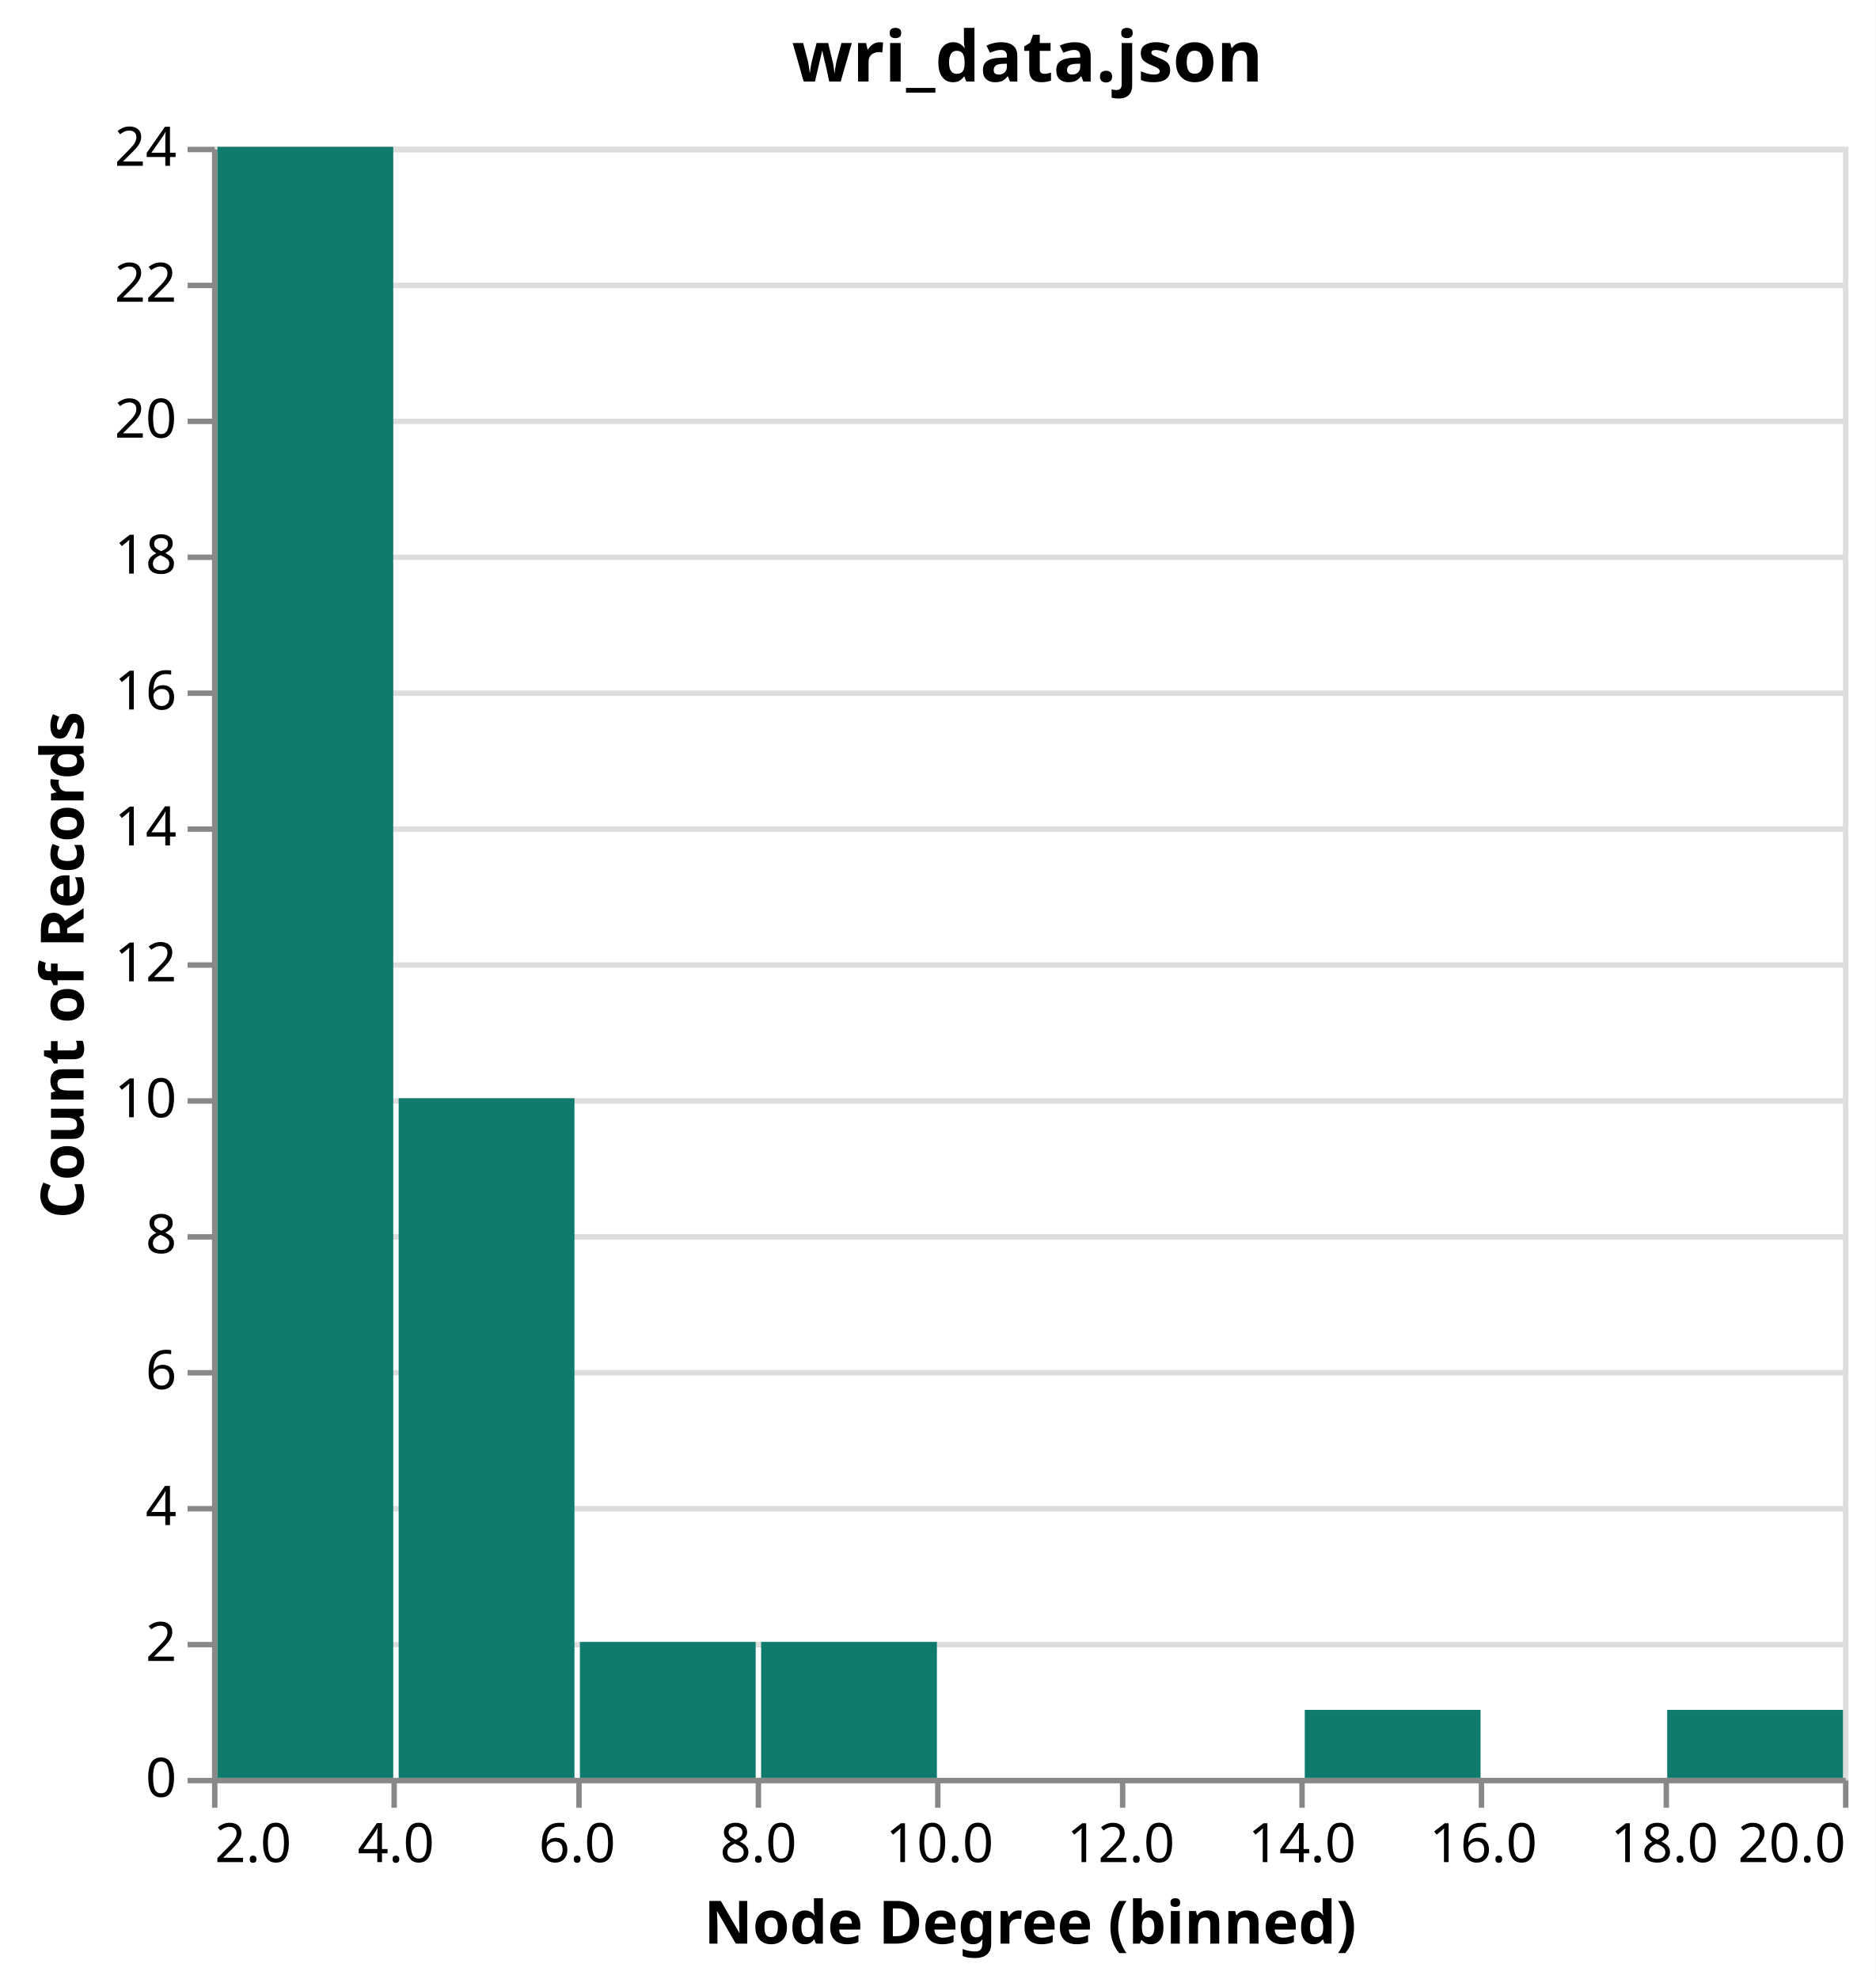
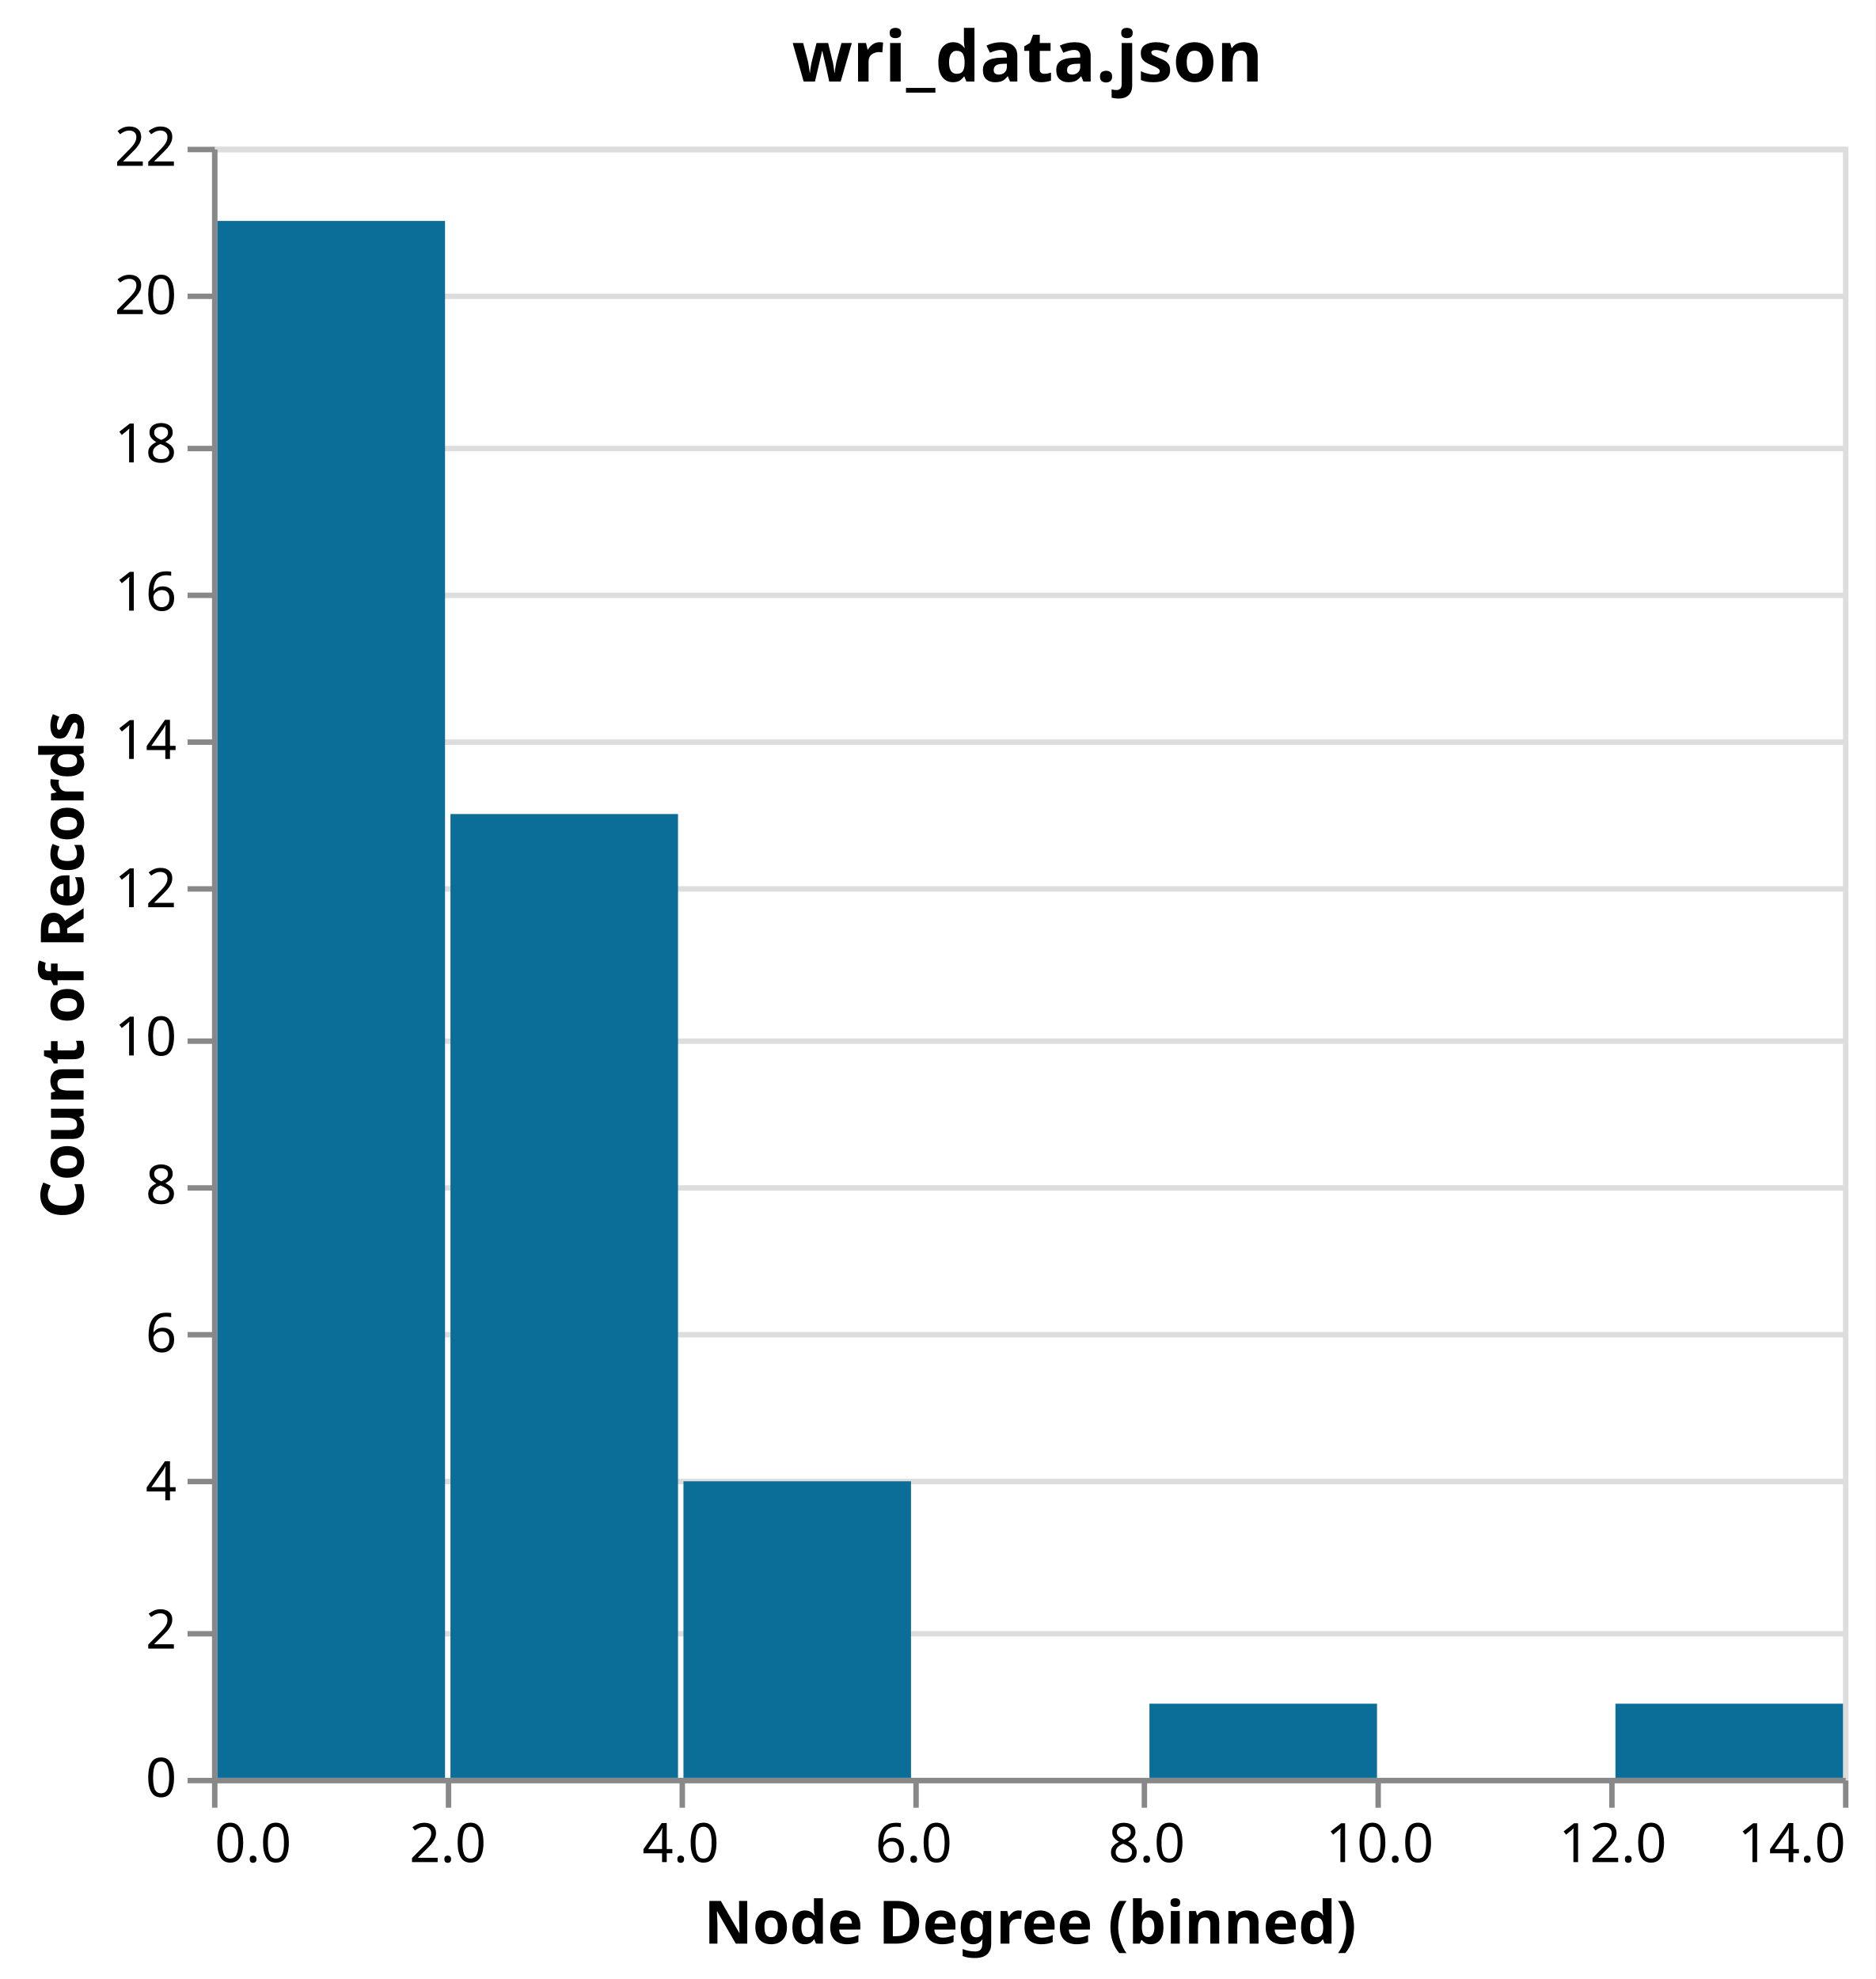
<svg xmlns="http://www.w3.org/2000/svg" version="1.1" class="marks" width="345" height="364" viewBox="0 0 345 364">
  <rect width="345" height="364" fill="white" />
  <g fill="none" stroke-miterlimit="10" transform="translate(39,27)">
    <g class="mark-group role-frame root" role="graphics-object" aria-roledescription="group mark container">
      <g transform="translate(0,0)">
        <path class="background" aria-hidden="true" d="M0.5,0.5h300v300h-300Z" stroke="#ddd" />
        <g>
          <g class="mark-group role-axis" aria-hidden="true">
            <g transform="translate(0.5,0.5)">
              <path class="background" aria-hidden="true" d="M0,0h0v0h0Z" pointer-events="none" />
              <g>
                <g class="mark-rule role-axis-grid" pointer-events="none">
                  <line transform="translate(0,300)" x2="300" y2="0" stroke="#ddd" stroke-width="1" opacity="1" />
-                   <line transform="translate(0,275)" x2="300" y2="0" stroke="#ddd" stroke-width="1" opacity="1" />
-                   <line transform="translate(0,250)" x2="300" y2="0" stroke="#ddd" stroke-width="1" opacity="1" />
-                   <line transform="translate(0,225)" x2="300" y2="0" stroke="#ddd" stroke-width="1" opacity="1" />
-                   <line transform="translate(0,200)" x2="300" y2="0" stroke="#ddd" stroke-width="1" opacity="1" />
-                   <line transform="translate(0,175)" x2="300" y2="0" stroke="#ddd" stroke-width="1" opacity="1" />
-                   <line transform="translate(0,150)" x2="300" y2="0" stroke="#ddd" stroke-width="1" opacity="1" />
-                   <line transform="translate(0,125)" x2="300" y2="0" stroke="#ddd" stroke-width="1" opacity="1" />
-                   <line transform="translate(0,100)" x2="300" y2="0" stroke="#ddd" stroke-width="1" opacity="1" />
-                   <line transform="translate(0,75)" x2="300" y2="0" stroke="#ddd" stroke-width="1" opacity="1" />
-                   <line transform="translate(0,50)" x2="300" y2="0" stroke="#ddd" stroke-width="1" opacity="1" />
-                   <line transform="translate(0,25)" x2="300" y2="0" stroke="#ddd" stroke-width="1" opacity="1" />
+                   <line transform="translate(0,273)" x2="300" y2="0" stroke="#ddd" stroke-width="1" opacity="1" />
+                   <line transform="translate(0,245)" x2="300" y2="0" stroke="#ddd" stroke-width="1" opacity="1" />
+                   <line transform="translate(0,218)" x2="300" y2="0" stroke="#ddd" stroke-width="1" opacity="1" />
+                   <line transform="translate(0,191)" x2="300" y2="0" stroke="#ddd" stroke-width="1" opacity="1" />
+                   <line transform="translate(0,164)" x2="300" y2="0" stroke="#ddd" stroke-width="1" opacity="1" />
+                   <line transform="translate(0,136)" x2="300" y2="0" stroke="#ddd" stroke-width="1" opacity="1" />
+                   <line transform="translate(0,109)" x2="300" y2="0" stroke="#ddd" stroke-width="1" opacity="1" />
+                   <line transform="translate(0,82)" x2="300" y2="0" stroke="#ddd" stroke-width="1" opacity="1" />
+                   <line transform="translate(0,55)" x2="300" y2="0" stroke="#ddd" stroke-width="1" opacity="1" />
+                   <line transform="translate(0,27)" x2="300" y2="0" stroke="#ddd" stroke-width="1" opacity="1" />
                  <line transform="translate(0,0)" x2="300" y2="0" stroke="#ddd" stroke-width="1" opacity="1" />
                </g>
              </g>
              <path class="foreground" aria-hidden="true" d="" pointer-events="none" display="none" />
            </g>
          </g>
-           <g class="mark-group role-axis" role="graphics-symbol" aria-roledescription="axis" aria-label="X-axis titled 'Node Degree (binned)' for a linear scale with values from 2 to 20">
+           <g class="mark-group role-axis" role="graphics-symbol" aria-roledescription="axis" aria-label="X-axis titled 'Node Degree (binned)' for a linear scale with values from 0 to 14">
            <g transform="translate(0.5,300.5)">
              <path class="background" aria-hidden="true" d="M0,0h0v0h0Z" pointer-events="none" />
              <g>
                <g class="mark-rule role-axis-tick" pointer-events="none">
                  <line transform="translate(0,0)" x2="0" y2="5" stroke="#888" stroke-width="1" opacity="1" />
-                   <line transform="translate(33,0)" x2="0" y2="5" stroke="#888" stroke-width="1" opacity="1" />
-                   <line transform="translate(67,0)" x2="0" y2="5" stroke="#888" stroke-width="1" opacity="1" />
-                   <line transform="translate(100,0)" x2="0" y2="5" stroke="#888" stroke-width="1" opacity="1" />
-                   <line transform="translate(133,0)" x2="0" y2="5" stroke="#888" stroke-width="1" opacity="1" />
-                   <line transform="translate(167,0)" x2="0" y2="5" stroke="#888" stroke-width="1" opacity="1" />
-                   <line transform="translate(200,0)" x2="0" y2="5" stroke="#888" stroke-width="1" opacity="1" />
-                   <line transform="translate(233,0)" x2="0" y2="5" stroke="#888" stroke-width="1" opacity="1" />
-                   <line transform="translate(267,0)" x2="0" y2="5" stroke="#888" stroke-width="1" opacity="1" />
+                   <line transform="translate(43,0)" x2="0" y2="5" stroke="#888" stroke-width="1" opacity="1" />
+                   <line transform="translate(86,0)" x2="0" y2="5" stroke="#888" stroke-width="1" opacity="1" />
+                   <line transform="translate(129,0)" x2="0" y2="5" stroke="#888" stroke-width="1" opacity="1" />
+                   <line transform="translate(171,0)" x2="0" y2="5" stroke="#888" stroke-width="1" opacity="1" />
+                   <line transform="translate(214,0)" x2="0" y2="5" stroke="#888" stroke-width="1" opacity="1" />
+                   <line transform="translate(257,0)" x2="0" y2="5" stroke="#888" stroke-width="1" opacity="1" />
                  <line transform="translate(300,0)" x2="0" y2="5" stroke="#888" stroke-width="1" opacity="1" />
                </g>
                <g class="mark-text role-axis-label" pointer-events="none">
-                   <text text-anchor="start" transform="translate(0,15)" font-family="sans-serif" font-size="10px" fill="#000" opacity="1">2.0</text>
-                   <text text-anchor="middle" transform="translate(33.33333,15)" font-family="sans-serif" font-size="10px" fill="#000" opacity="1">4.0</text>
-                   <text text-anchor="middle" transform="translate(66.66667,15)" font-family="sans-serif" font-size="10px" fill="#000" opacity="1">6.0</text>
-                   <text text-anchor="middle" transform="translate(100,15)" font-family="sans-serif" font-size="10px" fill="#000" opacity="1">8.0</text>
-                   <text text-anchor="middle" transform="translate(133.3333,15)" font-family="sans-serif" font-size="10px" fill="#000" opacity="1">10.0</text>
-                   <text text-anchor="middle" transform="translate(166.6667,15)" font-family="sans-serif" font-size="10px" fill="#000" opacity="1">12.0</text>
-                   <text text-anchor="middle" transform="translate(200,15)" font-family="sans-serif" font-size="10px" fill="#000" opacity="1">14.0</text>
-                   <text text-anchor="middle" transform="translate(233.3333,15)" font-family="sans-serif" font-size="10px" fill="#000" opacity="1">16.0</text>
-                   <text text-anchor="middle" transform="translate(266.6667,15)" font-family="sans-serif" font-size="10px" fill="#000" opacity="1">18.0</text>
-                   <text text-anchor="end" transform="translate(300,15)" font-family="sans-serif" font-size="10px" fill="#000" opacity="1">20.0</text>
+                   <text text-anchor="start" transform="translate(0,15)" font-family="sans-serif" font-size="10px" fill="#000" opacity="1">0.0</text>
+                   <text text-anchor="middle" transform="translate(42.85714,15)" font-family="sans-serif" font-size="10px" fill="#000" opacity="1">2.0</text>
+                   <text text-anchor="middle" transform="translate(85.71429,15)" font-family="sans-serif" font-size="10px" fill="#000" opacity="1">4.0</text>
+                   <text text-anchor="middle" transform="translate(128.5714,15)" font-family="sans-serif" font-size="10px" fill="#000" opacity="1">6.0</text>
+                   <text text-anchor="middle" transform="translate(171.4286,15)" font-family="sans-serif" font-size="10px" fill="#000" opacity="1">8.0</text>
+                   <text text-anchor="middle" transform="translate(214.2857,15)" font-family="sans-serif" font-size="10px" fill="#000" opacity="1">10.0</text>
+                   <text text-anchor="middle" transform="translate(257.1429,15)" font-family="sans-serif" font-size="10px" fill="#000" opacity="1">12.0</text>
+                   <text text-anchor="end" transform="translate(300,15)" font-family="sans-serif" font-size="10px" fill="#000" opacity="1">14.0</text>
                </g>
                <g class="mark-rule role-axis-domain" pointer-events="none">
                  <line transform="translate(0,0)" x2="300" y2="0" stroke="#888" stroke-width="1" opacity="1" />
                </g>
                <g class="mark-text role-axis-title" pointer-events="none">
                  <text text-anchor="middle" transform="translate(150,30)" font-family="sans-serif" font-size="11px" font-weight="bold" fill="#000" opacity="1">Node Degree (binned)</text>
                </g>
              </g>
              <path class="foreground" aria-hidden="true" d="" pointer-events="none" display="none" />
            </g>
          </g>
-           <g class="mark-group role-axis" role="graphics-symbol" aria-roledescription="axis" aria-label="Y-axis titled 'Count of Records' for a linear scale with values from 0 to 24">
+           <g class="mark-group role-axis" role="graphics-symbol" aria-roledescription="axis" aria-label="Y-axis titled 'Count of Records' for a linear scale with values from 0 to 22">
            <g transform="translate(0.5,0.5)">
              <path class="background" aria-hidden="true" d="M0,0h0v0h0Z" pointer-events="none" />
              <g>
                <g class="mark-rule role-axis-tick" pointer-events="none">
                  <line transform="translate(0,300)" x2="-5" y2="0" stroke="#888" stroke-width="1" opacity="1" />
-                   <line transform="translate(0,275)" x2="-5" y2="0" stroke="#888" stroke-width="1" opacity="1" />
-                   <line transform="translate(0,250)" x2="-5" y2="0" stroke="#888" stroke-width="1" opacity="1" />
-                   <line transform="translate(0,225)" x2="-5" y2="0" stroke="#888" stroke-width="1" opacity="1" />
-                   <line transform="translate(0,200)" x2="-5" y2="0" stroke="#888" stroke-width="1" opacity="1" />
-                   <line transform="translate(0,175)" x2="-5" y2="0" stroke="#888" stroke-width="1" opacity="1" />
-                   <line transform="translate(0,150)" x2="-5" y2="0" stroke="#888" stroke-width="1" opacity="1" />
-                   <line transform="translate(0,125)" x2="-5" y2="0" stroke="#888" stroke-width="1" opacity="1" />
-                   <line transform="translate(0,100)" x2="-5" y2="0" stroke="#888" stroke-width="1" opacity="1" />
-                   <line transform="translate(0,75)" x2="-5" y2="0" stroke="#888" stroke-width="1" opacity="1" />
-                   <line transform="translate(0,50)" x2="-5" y2="0" stroke="#888" stroke-width="1" opacity="1" />
-                   <line transform="translate(0,25)" x2="-5" y2="0" stroke="#888" stroke-width="1" opacity="1" />
+                   <line transform="translate(0,273)" x2="-5" y2="0" stroke="#888" stroke-width="1" opacity="1" />
+                   <line transform="translate(0,245)" x2="-5" y2="0" stroke="#888" stroke-width="1" opacity="1" />
+                   <line transform="translate(0,218)" x2="-5" y2="0" stroke="#888" stroke-width="1" opacity="1" />
+                   <line transform="translate(0,191)" x2="-5" y2="0" stroke="#888" stroke-width="1" opacity="1" />
+                   <line transform="translate(0,164)" x2="-5" y2="0" stroke="#888" stroke-width="1" opacity="1" />
+                   <line transform="translate(0,136)" x2="-5" y2="0" stroke="#888" stroke-width="1" opacity="1" />
+                   <line transform="translate(0,109)" x2="-5" y2="0" stroke="#888" stroke-width="1" opacity="1" />
+                   <line transform="translate(0,82)" x2="-5" y2="0" stroke="#888" stroke-width="1" opacity="1" />
+                   <line transform="translate(0,55)" x2="-5" y2="0" stroke="#888" stroke-width="1" opacity="1" />
+                   <line transform="translate(0,27)" x2="-5" y2="0" stroke="#888" stroke-width="1" opacity="1" />
                  <line transform="translate(0,0)" x2="-5" y2="0" stroke="#888" stroke-width="1" opacity="1" />
                </g>
                <g class="mark-text role-axis-label" pointer-events="none">
                  <text text-anchor="end" transform="translate(-7,303)" font-family="sans-serif" font-size="10px" fill="#000" opacity="1">0</text>
-                   <text text-anchor="end" transform="translate(-7,278)" font-family="sans-serif" font-size="10px" fill="#000" opacity="1">2</text>
-                   <text text-anchor="end" transform="translate(-7,253)" font-family="sans-serif" font-size="10px" fill="#000" opacity="1">4</text>
-                   <text text-anchor="end" transform="translate(-7,228)" font-family="sans-serif" font-size="10px" fill="#000" opacity="1">6</text>
-                   <text text-anchor="end" transform="translate(-7,203)" font-family="sans-serif" font-size="10px" fill="#000" opacity="1">8</text>
-                   <text text-anchor="end" transform="translate(-7,178)" font-family="sans-serif" font-size="10px" fill="#000" opacity="1">10</text>
-                   <text text-anchor="end" transform="translate(-7,153)" font-family="sans-serif" font-size="10px" fill="#000" opacity="1">12</text>
-                   <text text-anchor="end" transform="translate(-7,128)" font-family="sans-serif" font-size="10px" fill="#000" opacity="1">14</text>
-                   <text text-anchor="end" transform="translate(-7,103)" font-family="sans-serif" font-size="10px" fill="#000" opacity="1">16</text>
-                   <text text-anchor="end" transform="translate(-7,78)" font-family="sans-serif" font-size="10px" fill="#000" opacity="1">18</text>
-                   <text text-anchor="end" transform="translate(-7,53)" font-family="sans-serif" font-size="10px" fill="#000" opacity="1">20</text>
-                   <text text-anchor="end" transform="translate(-7,28)" font-family="sans-serif" font-size="10px" fill="#000" opacity="1">22</text>
-                   <text text-anchor="end" transform="translate(-7,3)" font-family="sans-serif" font-size="10px" fill="#000" opacity="1">24</text>
+                   <text text-anchor="end" transform="translate(-7,275.7273)" font-family="sans-serif" font-size="10px" fill="#000" opacity="1">2</text>
+                   <text text-anchor="end" transform="translate(-7,248.4545)" font-family="sans-serif" font-size="10px" fill="#000" opacity="1">4</text>
+                   <text text-anchor="end" transform="translate(-7,221.1818)" font-family="sans-serif" font-size="10px" fill="#000" opacity="1">6</text>
+                   <text text-anchor="end" transform="translate(-7,193.9091)" font-family="sans-serif" font-size="10px" fill="#000" opacity="1">8</text>
+                   <text text-anchor="end" transform="translate(-7,166.6364)" font-family="sans-serif" font-size="10px" fill="#000" opacity="1">10</text>
+                   <text text-anchor="end" transform="translate(-7,139.3636)" font-family="sans-serif" font-size="10px" fill="#000" opacity="1">12</text>
+                   <text text-anchor="end" transform="translate(-7,112.0909)" font-family="sans-serif" font-size="10px" fill="#000" opacity="1">14</text>
+                   <text text-anchor="end" transform="translate(-7,84.81818)" font-family="sans-serif" font-size="10px" fill="#000" opacity="1">16</text>
+                   <text text-anchor="end" transform="translate(-7,57.54545)" font-family="sans-serif" font-size="10px" fill="#000" opacity="1">18</text>
+                   <text text-anchor="end" transform="translate(-7,30.27273)" font-family="sans-serif" font-size="10px" fill="#000" opacity="1">20</text>
+                   <text text-anchor="end" transform="translate(-7,3)" font-family="sans-serif" font-size="10px" fill="#000" opacity="1">22</text>
                </g>
                <g class="mark-rule role-axis-domain" pointer-events="none">
                  <line transform="translate(0,300)" x2="0" y2="-300" stroke="#888" stroke-width="1" opacity="1" />
                </g>
                <g class="mark-text role-axis-title" pointer-events="none">
                  <text text-anchor="middle" transform="translate(-22.12305,150) rotate(-90) translate(0,-2)" font-family="sans-serif" font-size="11px" font-weight="bold" fill="#000" opacity="1">Count of Records</text>
                </g>
              </g>
              <path class="foreground" aria-hidden="true" d="" pointer-events="none" display="none" />
            </g>
          </g>
          <g class="mark-rect role-mark marks" role="graphics-object" aria-roledescription="rect mark container">
-             <path aria-label="Node Degree (binned): 4 – 6; Count of Records: 10" role="graphics-symbol" aria-roledescription="bar" d="M34.333,175h32.333v125h-32.333Z" fill="#0F7B6C" />
-             <path aria-label="Node Degree (binned): 14 – 16; Count of Records: 1" role="graphics-symbol" aria-roledescription="bar" d="M201,287.5h32.333v12.5h-32.333Z" fill="#0F7B6C" />
-             <path aria-label="Node Degree (binned): 8 – 10; Count of Records: 2" role="graphics-symbol" aria-roledescription="bar" d="M101,275h32.333v25h-32.333Z" fill="#0F7B6C" />
-             <path aria-label="Node Degree (binned): 2 – 4; Count of Records: 24" role="graphics-symbol" aria-roledescription="bar" d="M1,0h32.333v300h-32.333Z" fill="#0F7B6C" />
-             <path aria-label="Node Degree (binned): 6 – 8; Count of Records: 2" role="graphics-symbol" aria-roledescription="bar" d="M67.667,275h32.333v25h-32.333Z" fill="#0F7B6C" />
-             <path aria-label="Node Degree (binned): 18 – 20; Count of Records: 1" role="graphics-symbol" aria-roledescription="bar" d="M267.667,287.5h32.333v12.5h-32.333Z" fill="#0F7B6C" />
+             <path aria-label="Node Degree (binned): 4 – 6; Count of Records: 4" role="graphics-symbol" aria-roledescription="bar" d="M86.714,245.455h41.857v54.545h-41.857Z" fill="#0B6E99" />
+             <path aria-label="Node Degree (binned): 12 – 14; Count of Records: 1" role="graphics-symbol" aria-roledescription="bar" d="M258.143,286.364h41.857v13.636h-41.857Z" fill="#0B6E99" />
+             <path aria-label="Node Degree (binned): 8 – 10; Count of Records: 1" role="graphics-symbol" aria-roledescription="bar" d="M172.429,286.364h41.857v13.636h-41.857Z" fill="#0B6E99" />
+             <path aria-label="Node Degree (binned): 2 – 4; Count of Records: 13" role="graphics-symbol" aria-roledescription="bar" d="M43.857,122.727h41.857v177.273h-41.857Z" fill="#0B6E99" />
+             <path aria-label="Node Degree (binned): 0 – 2; Count of Records: 21" role="graphics-symbol" aria-roledescription="bar" d="M1,13.636h41.857v286.364h-41.857Z" fill="#0B6E99" />
          </g>
          <g class="mark-group role-title">
            <g transform="translate(150,-22)">
              <path class="background" aria-hidden="true" d="M0,0h0v0h0Z" pointer-events="none" />
              <g>
                <g class="mark-text role-title-text" role="graphics-symbol" aria-roledescription="title" aria-label="Title text 'wri_data.json'" pointer-events="none">
                  <text text-anchor="middle" transform="translate(0,10)" font-family="sans-serif" font-size="13px" font-weight="bold" fill="#000" opacity="1">wri_data.json</text>
                </g>
              </g>
              <path class="foreground" aria-hidden="true" d="" pointer-events="none" display="none" />
            </g>
          </g>
        </g>
        <path class="foreground" aria-hidden="true" d="" display="none" />
      </g>
    </g>
  </g>
</svg>
